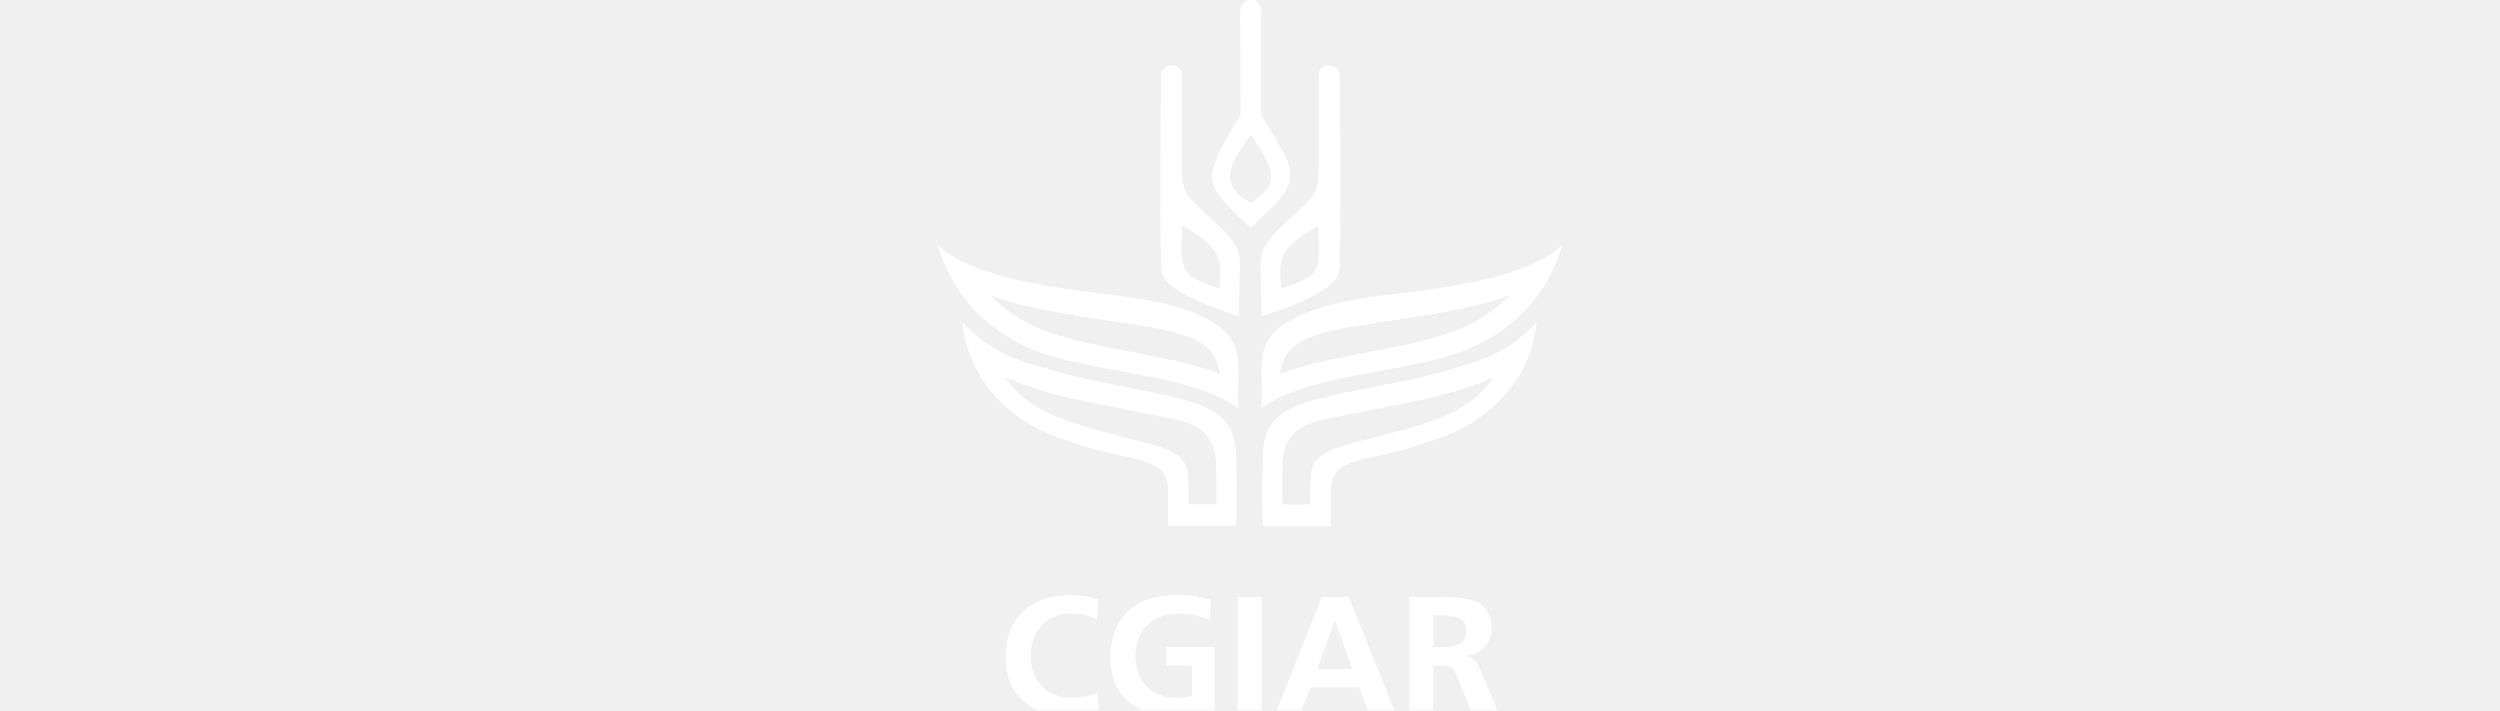
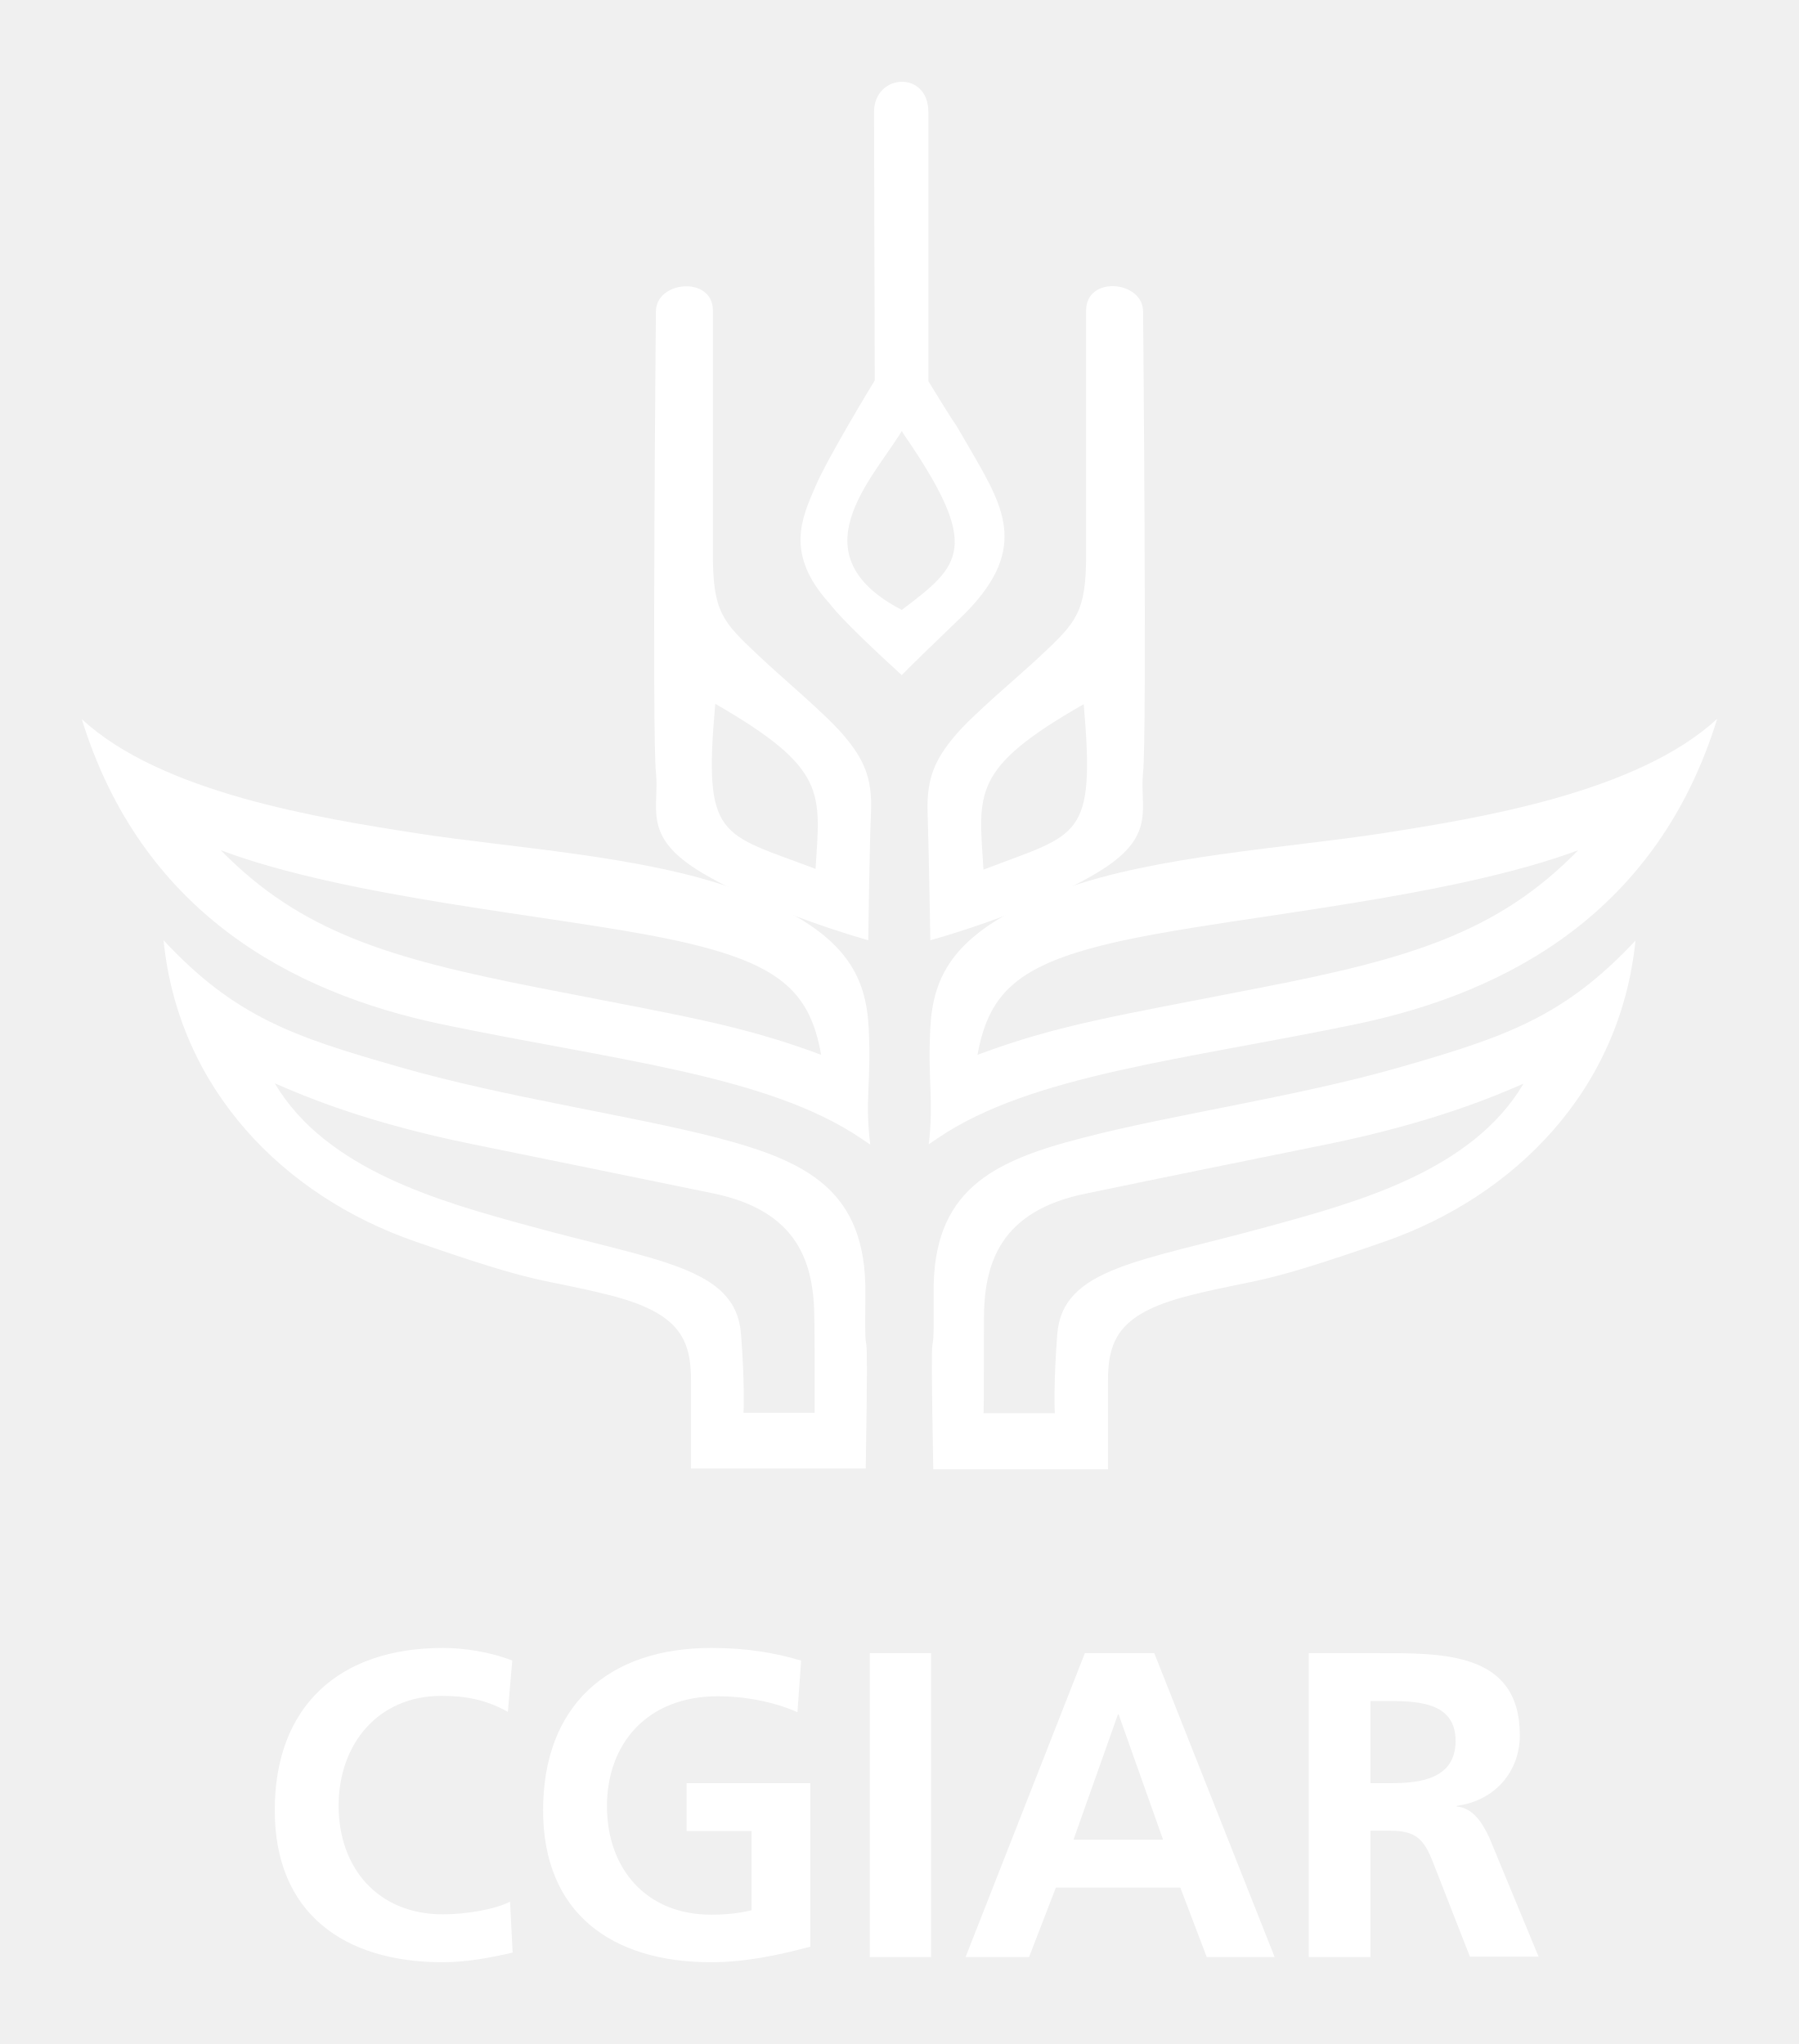
- <svg xmlns="http://www.w3.org/2000/svg" width="176" height="50" viewBox="0 0 176 50" fill="none">
-   <g clip-path="url(#clip0_2124_1686)">
-     <path d="M85.856 20.33C85.856 20.34 85.856 20.34 85.856 20.33C83.385 19.352 82.952 19.544 83.264 15.874C86.178 17.628 85.977 18.273 85.856 20.33ZM86.602 16.751C86.118 16.146 84.968 15.158 84.373 14.563C83.446 13.656 83.204 13.383 83.204 11.841L83.204 5.257C83.204 4.319 81.732 4.45 81.732 5.287C81.732 5.287 81.631 16.741 81.732 17.719C81.833 18.697 81.339 19.453 82.932 20.441C84.696 21.53 87.217 22.256 87.217 22.256C87.217 22.256 87.247 19.735 87.287 18.798C87.328 17.86 87.086 17.356 86.602 16.751ZM92.782 15.884C93.085 19.554 92.661 19.362 90.191 20.351C90.191 20.351 90.191 20.351 90.191 20.34C90.07 18.273 89.858 17.628 92.782 15.884ZM88.749 18.798C88.779 19.735 88.82 22.256 88.82 22.256C88.82 22.256 91.35 21.54 93.115 20.441C94.708 19.453 94.214 18.697 94.315 17.719C94.416 16.741 94.315 5.287 94.315 5.287C94.315 4.45 92.843 4.309 92.843 5.257L92.843 11.851C92.843 13.393 92.601 13.666 91.673 14.573C91.078 15.158 89.919 16.156 89.445 16.751C88.961 17.356 88.719 17.86 88.749 18.798Z" fill="white" />
-     <path d="M88.061 14.291C85.217 12.799 87.254 10.782 88.061 9.451L88.131 9.562C90.218 12.617 89.653 13.081 88.061 14.291ZM89.966 10.056C89.099 8.554 89.966 10.056 88.776 8.1V0.821C88.776 -0.319 87.314 -0.228 87.314 0.821L87.335 8.08C87.335 8.08 86.084 10.137 85.731 10.964C85.379 11.791 84.915 12.769 86.094 14.089C86.185 14.19 86.336 14.473 88.061 16.055L88.101 16.015C88.101 16.015 88.091 16.005 89.613 14.533C91.509 12.718 90.823 11.559 89.966 10.056ZM85.893 26.329C83.685 25.503 82.213 25.291 78.24 24.505C74.268 23.718 71.888 23.002 69.741 20.794C73.189 22.095 78.724 22.559 81.739 23.184C84.753 23.809 85.58 24.575 85.893 26.329ZM87.173 25.634C87.103 24.202 86.588 22.942 83.604 21.853C81.094 20.935 77.555 20.734 74.984 20.33C72.412 19.927 68.138 19.241 66 17.245C67.603 22.458 71.616 24.646 75.689 25.503C80.307 26.471 84.441 26.874 86.962 28.588L87.214 28.759C87.062 27.549 87.244 27.066 87.173 25.634ZM90.097 26.329C90.42 24.575 91.237 23.809 94.261 23.184C97.276 22.559 102.801 22.085 106.259 20.794C104.112 23.012 101.732 23.728 97.76 24.505C93.777 25.291 92.305 25.503 90.097 26.329ZM88.786 28.749L89.038 28.578C91.559 26.864 95.693 26.461 100.311 25.493C104.384 24.636 108.397 22.458 110 17.235C107.863 19.232 103.588 19.927 101.017 20.33C98.435 20.734 94.896 20.935 92.396 21.853C89.412 22.942 88.897 24.212 88.827 25.634C88.756 27.066 88.928 27.549 88.786 28.749Z" fill="white" />
-     <path d="M85.635 35.505H83.679C83.679 35.505 83.719 34.718 83.608 33.347C83.457 31.552 81.32 31.391 77.791 30.433C75.371 29.778 72.215 28.921 70.803 26.561C71.66 26.934 73.375 27.64 76.188 28.205C78.859 28.739 80.382 29.052 82.832 29.546C85.171 30.02 85.625 31.421 85.625 32.974C85.635 32.974 85.635 35.505 85.635 35.505ZM87.026 32.268C87.056 29.465 85.413 28.679 82.973 28.044C80.523 27.419 77.115 26.945 74.222 26.118C71.328 25.301 69.715 24.767 67.749 22.68C68.162 26.743 71.066 29.616 74.635 30.846C78.204 32.077 78.013 31.825 79.948 32.298C81.884 32.772 82.237 33.468 82.237 34.627V37.017L87.036 37.017C87.127 31.603 86.996 35.071 87.026 32.268ZM90.283 32.974C90.283 31.431 90.737 30.03 93.076 29.556C95.536 29.052 97.058 28.749 99.72 28.215C102.523 27.65 104.247 26.945 105.104 26.572C103.693 28.941 100.537 29.788 98.117 30.443C94.598 31.401 92.451 31.562 92.299 33.357C92.189 34.718 92.229 35.515 92.229 35.515H90.273C90.283 35.515 90.283 32.974 90.283 32.974ZM88.891 37.037L93.691 37.037V34.638C93.691 33.468 94.044 32.782 95.98 32.309C97.915 31.835 97.714 32.087 101.293 30.857C104.862 29.627 107.766 26.753 108.179 22.69C106.213 24.767 104.61 25.301 101.706 26.128C98.813 26.945 95.395 27.419 92.955 28.054C90.505 28.679 88.861 29.475 88.902 32.278C88.922 35.081 88.791 31.613 88.891 37.037ZM77.337 50.154C76.722 50.296 76.056 50.417 75.421 50.417C72.699 50.417 70.803 49.086 70.803 46.293C70.803 43.47 72.568 41.887 75.421 41.887C75.976 41.887 76.712 41.988 77.327 42.23L77.206 43.621C76.571 43.268 75.986 43.188 75.381 43.188C73.647 43.188 72.558 44.488 72.558 46.172C72.558 47.846 73.627 49.116 75.421 49.116C76.087 49.116 76.873 48.975 77.266 48.773L77.337 50.154ZM85.161 43.631C84.506 43.339 83.669 43.198 82.983 43.198C81.017 43.198 79.928 44.498 79.928 46.182C79.928 47.856 80.987 49.126 82.792 49.126C83.245 49.126 83.608 49.076 83.901 49.005V46.858H82.116V45.557H85.514L85.514 49.993C84.617 50.235 83.689 50.417 82.792 50.417C80.059 50.417 78.174 49.086 78.174 46.293C78.174 43.47 79.938 41.887 82.792 41.887C83.77 41.887 84.536 42.018 85.262 42.23L85.161 43.631ZM87.147 50.276L88.831 50.276L88.831 42.028L87.147 42.028L87.147 50.276ZM89.779 50.276H91.523L92.259 48.39L95.677 48.39L96.403 50.276L98.268 50.276L94.961 42.028L93.056 42.028L89.779 50.276ZM95.203 47.089L92.743 47.089L93.963 43.692H93.983L95.203 47.089ZM99.206 50.276H100.9L100.9 46.847H101.444C102.16 46.847 102.372 47.089 102.614 47.694L103.632 50.265L105.518 50.265L104.166 47.039C103.995 46.676 103.733 46.222 103.269 46.192V46.172C104.338 46.031 105.003 45.224 105.003 44.256C105.003 41.968 102.846 42.028 101.031 42.028H99.206L99.206 50.276ZM100.9 43.329H101.454C102.301 43.329 103.239 43.409 103.239 44.407C103.239 45.436 102.281 45.557 101.454 45.557H100.9L100.9 43.329Z" fill="white" />
-   </g>
-   <defs>
-     <clipPath id="clip0_2124_1686">
-       <rect width="176" height="50" fill="white" />
-     </clipPath>
-   </defs>
+ <svg xmlns="http://www.w3.org/2000/svg" width="44" height="50" viewBox="0 0 44 50" fill="none">
+   <path d="M19.947 21.255C19.947 21.264 19.947 21.264 19.947 21.255C17.608 20.368 17.198 20.542 17.494 17.216C20.253 18.806 20.062 19.391 19.947 21.255ZM20.654 18.011C20.195 17.463 19.107 16.567 18.544 16.028C17.666 15.206 17.436 14.959 17.436 13.561V7.594C17.436 6.744 16.042 6.863 16.042 7.622C16.042 7.622 15.947 18.002 16.042 18.888C16.138 19.774 15.67 20.46 17.178 21.355C18.849 22.342 21.236 23 21.236 23C21.236 23 21.265 20.716 21.303 19.866C21.341 19.016 21.112 18.559 20.654 18.011ZM26.506 17.225C26.793 20.551 26.392 20.378 24.053 21.273C24.053 21.273 24.053 21.273 24.053 21.264C23.938 19.391 23.738 18.806 26.506 17.225ZM22.687 19.866C22.716 20.716 22.754 23 22.754 23C22.754 23 25.151 22.351 26.822 21.355C28.33 20.46 27.862 19.774 27.958 18.888C28.053 18.002 27.958 7.622 27.958 7.622C27.958 6.863 26.564 6.735 26.564 7.594V13.57C26.564 14.968 26.334 15.215 25.456 16.037C24.893 16.567 23.795 17.472 23.346 18.011C22.888 18.559 22.659 19.016 22.687 19.866Z" fill="white" />
+   <path d="M22.055 14.92C19.47 13.571 21.322 11.748 22.055 10.545L22.119 10.645C24.017 13.407 23.503 13.826 22.055 14.92ZM23.787 11.091C22.999 9.733 23.787 11.091 22.706 9.323V2.742C22.706 1.712 21.377 1.794 21.377 2.742L21.395 9.305C21.395 9.305 20.259 11.164 19.938 11.912C19.617 12.659 19.195 13.543 20.268 14.738C20.35 14.829 20.488 15.084 22.055 16.515L22.092 16.479C22.092 16.479 22.082 16.469 23.466 15.139C25.19 13.498 24.567 12.45 23.787 11.091ZM20.084 25.803C18.077 25.056 16.739 24.864 13.127 24.153C9.516 23.442 7.353 22.795 5.401 20.799C8.535 21.975 13.567 22.394 16.308 22.959C19.049 23.524 19.8 24.217 20.084 25.803ZM21.248 25.174C21.184 23.88 20.717 22.741 18.004 21.756C15.721 20.927 12.504 20.744 10.167 20.38C7.83 20.015 3.943 19.395 2 17.591C3.457 22.303 7.105 24.281 10.809 25.056C15.007 25.931 18.765 26.296 21.056 27.845L21.285 28C21.148 26.906 21.312 26.469 21.248 25.174ZM23.907 25.803C24.2 24.217 24.942 23.524 27.692 22.959C30.433 22.394 35.456 21.966 38.599 20.799C36.647 22.804 34.484 23.451 30.873 24.153C27.252 24.864 25.914 25.056 23.907 25.803ZM22.715 27.991L22.944 27.836C25.235 26.286 28.994 25.922 33.192 25.047C36.895 24.272 40.543 22.303 42 17.581C40.057 19.386 36.171 20.015 33.834 20.38C31.487 20.744 28.27 20.927 25.996 21.756C23.283 22.741 22.816 23.889 22.752 25.174C22.688 26.469 22.843 26.906 22.715 27.991Z" fill="white" />
+   <path d="M19.926 34.559H18.185C18.185 34.559 18.221 33.851 18.122 32.615C17.987 30.997 16.084 30.852 12.942 29.988C10.787 29.398 7.977 28.625 6.72 26.499C7.483 26.835 9.01 27.471 11.514 27.98C13.893 28.462 15.249 28.743 17.43 29.189C19.513 29.616 19.917 30.879 19.917 32.278C19.926 32.278 19.926 34.559 19.926 34.559ZM21.165 31.642C21.192 29.116 19.729 28.407 17.556 27.835C15.375 27.271 12.34 26.844 9.764 26.099C7.187 25.363 5.751 24.881 4 23C4.368 26.662 6.954 29.252 10.132 30.361C13.31 31.47 13.139 31.242 14.863 31.67C16.587 32.097 16.901 32.724 16.901 33.769V35.923H21.174C21.255 31.043 21.138 34.169 21.165 31.642ZM24.065 32.278C24.065 30.888 24.469 29.625 26.552 29.198C28.742 28.743 30.098 28.471 32.468 27.989C34.964 27.48 36.499 26.844 37.262 26.508C36.006 28.643 33.195 29.407 31.041 29.997C27.907 30.861 25.995 31.006 25.86 32.624C25.762 33.851 25.798 34.569 25.798 34.569H24.056C24.065 34.569 24.065 32.278 24.065 32.278ZM22.826 35.941H27.099V33.778C27.099 32.724 27.414 32.106 29.137 31.679C30.861 31.252 30.681 31.479 33.869 30.37C37.047 29.261 39.632 26.671 40 23.009C38.249 24.881 36.822 25.363 34.236 26.108C31.66 26.844 28.617 27.271 26.444 27.844C24.262 28.407 22.799 29.125 22.835 31.651C22.853 34.178 22.736 31.052 22.826 35.941ZM12.538 47.764C11.99 47.891 11.398 48 10.832 48C8.408 48 6.72 46.8 6.72 44.283C6.72 41.739 8.291 40.312 10.832 40.312C11.326 40.312 11.981 40.403 12.529 40.621L12.421 41.875C11.855 41.557 11.335 41.484 10.796 41.484C9.252 41.484 8.282 42.657 8.282 44.174C8.282 45.683 9.234 46.828 10.832 46.828C11.425 46.828 12.125 46.7 12.475 46.519L12.538 47.764ZM19.504 41.884C18.921 41.62 18.176 41.493 17.565 41.493C15.815 41.493 14.845 42.666 14.845 44.183C14.845 45.692 15.788 46.837 17.395 46.837C17.799 46.837 18.122 46.791 18.382 46.728V44.792H16.793V43.62H19.819V47.618C19.02 47.836 18.194 48 17.395 48C14.962 48 13.283 46.8 13.283 44.283C13.283 41.739 14.854 40.312 17.395 40.312C18.265 40.312 18.948 40.43 19.594 40.621L19.504 41.884ZM21.273 47.873H22.772V40.439H21.273V47.873ZM23.616 47.873H25.169L25.825 46.173H28.868L29.514 47.873H31.175L28.231 40.439H26.534L23.616 47.873ZM28.446 45.001H26.256L27.342 41.939H27.36L28.446 45.001ZM32.01 47.873H33.519V44.783H34.003C34.641 44.783 34.829 45.001 35.045 45.546L35.951 47.864H37.631L36.427 44.956C36.275 44.629 36.041 44.22 35.628 44.192V44.174C36.58 44.047 37.172 43.32 37.172 42.447C37.172 40.385 35.251 40.439 33.635 40.439H32.01V47.873ZM33.519 41.611H34.012C34.766 41.611 35.601 41.684 35.601 42.584C35.601 43.511 34.748 43.62 34.012 43.62H33.519V41.611Z" fill="white" />
</svg>
